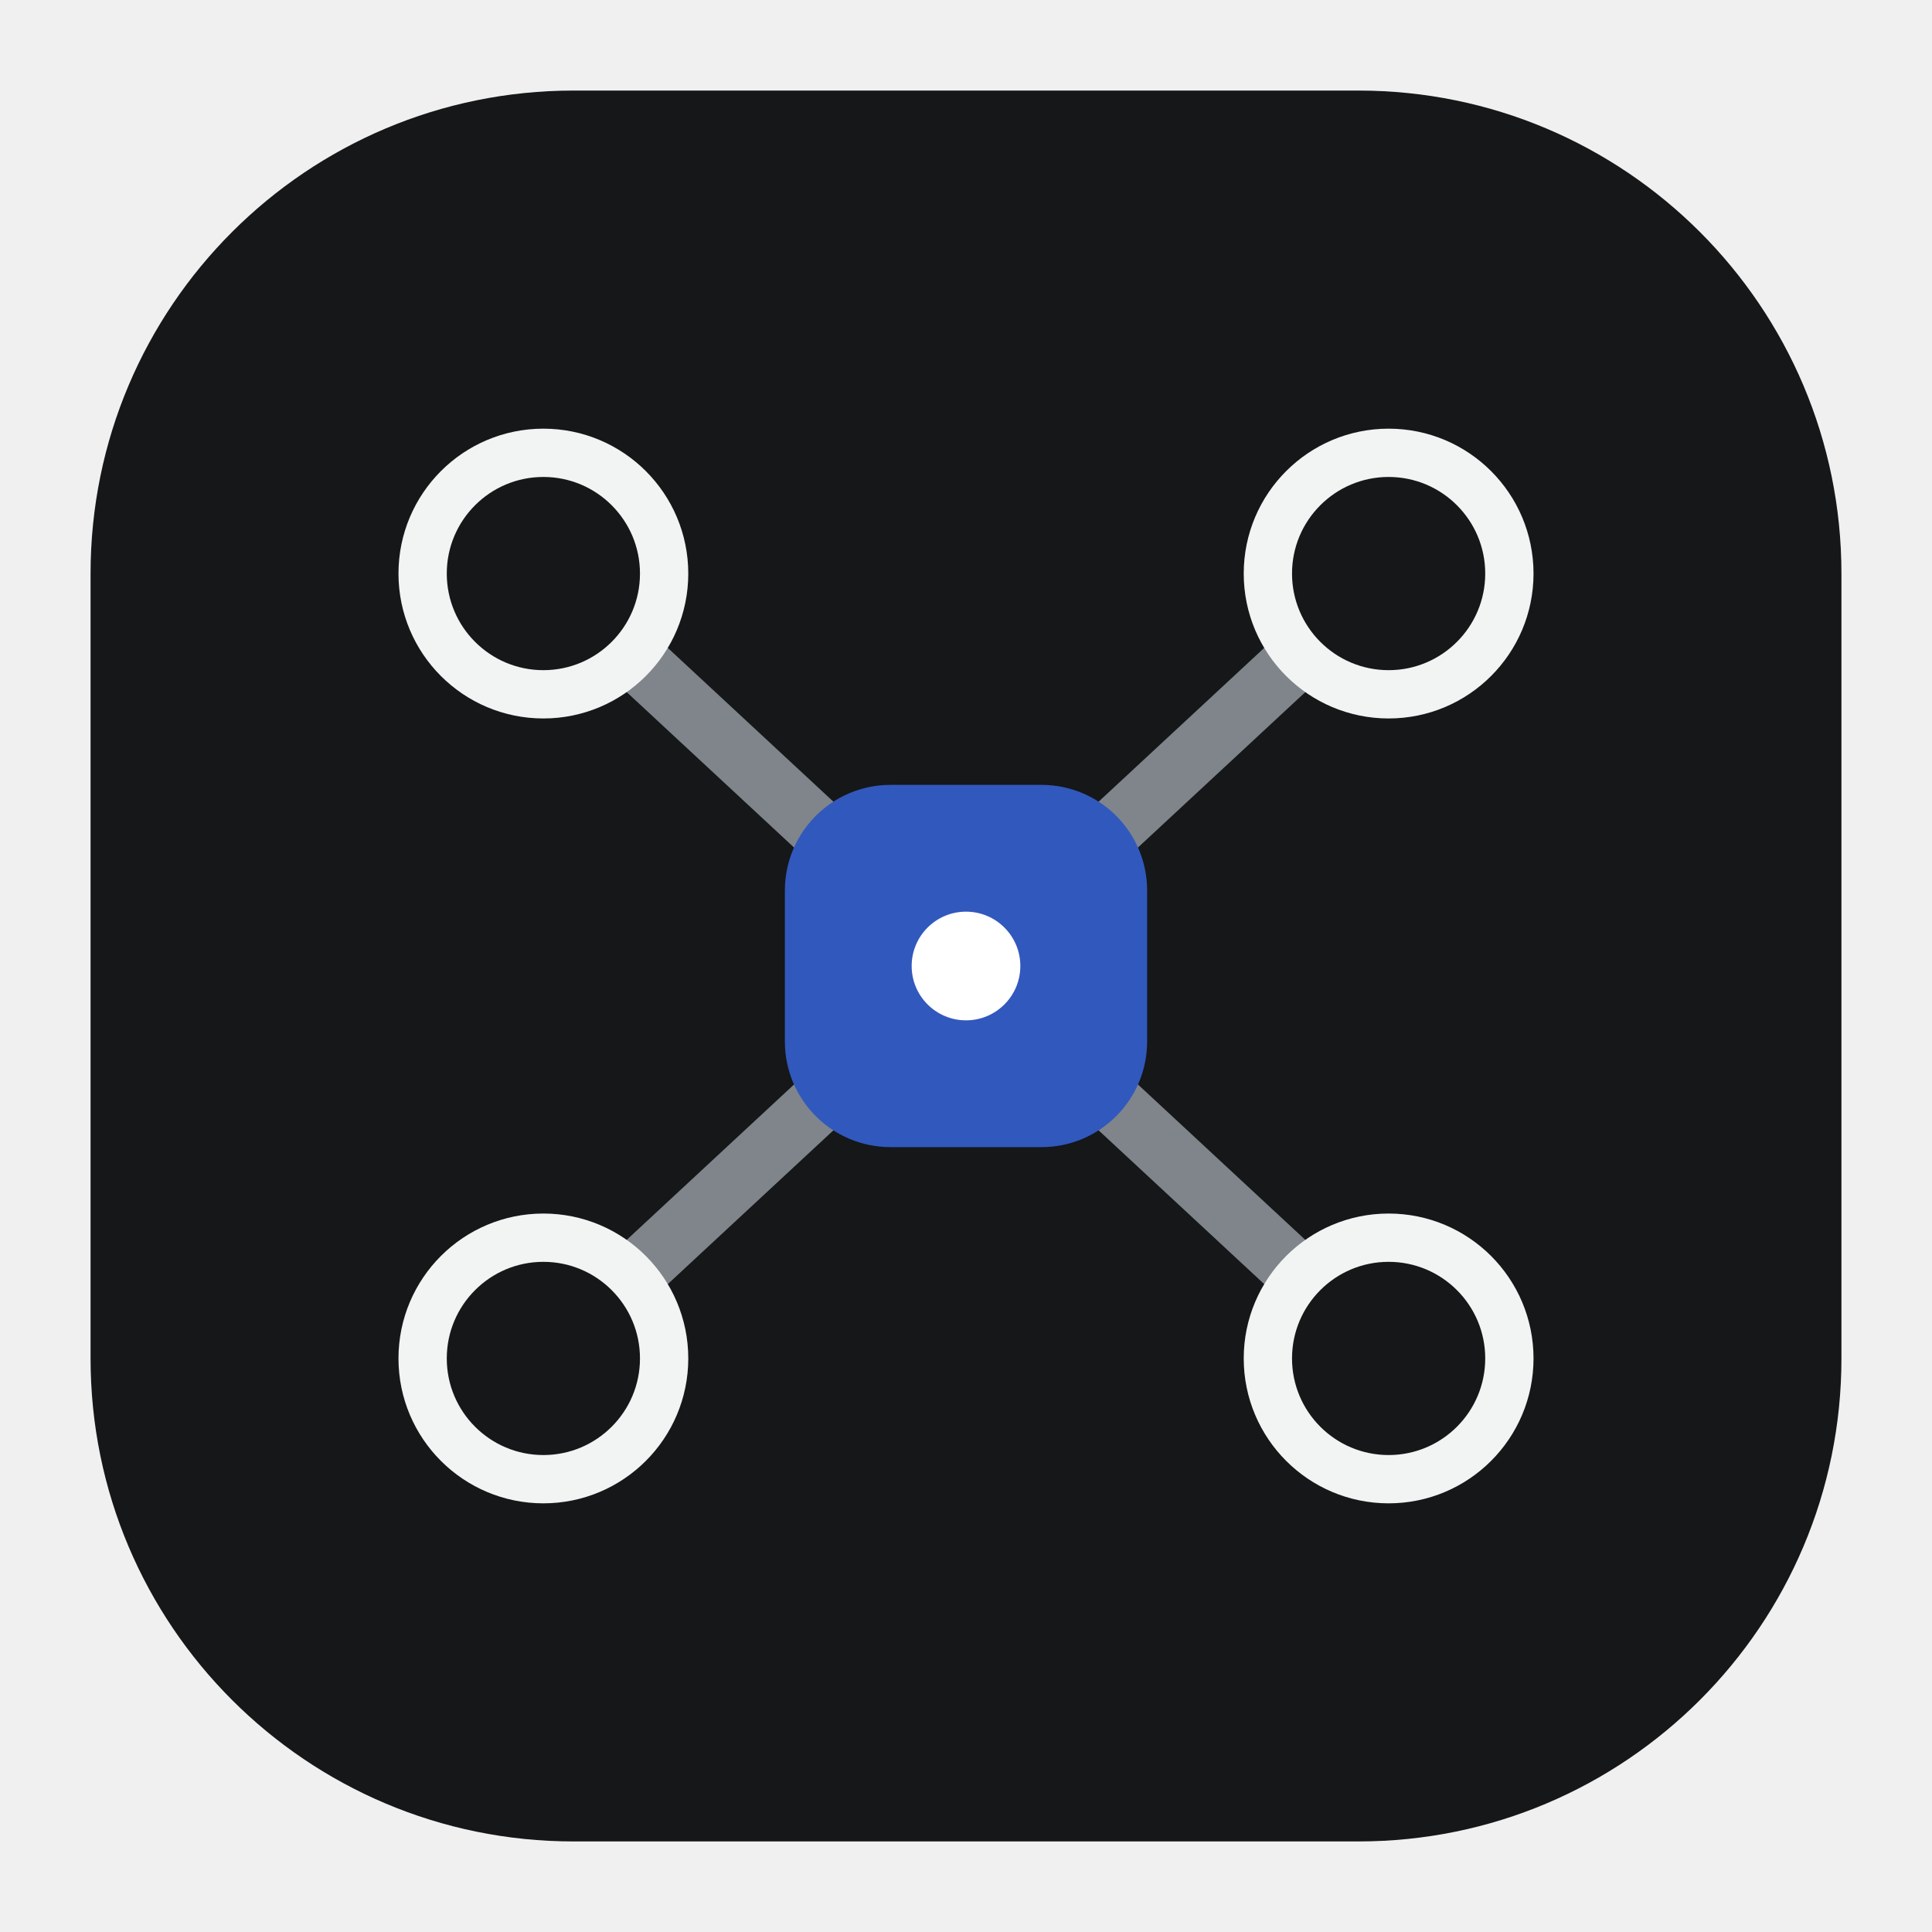
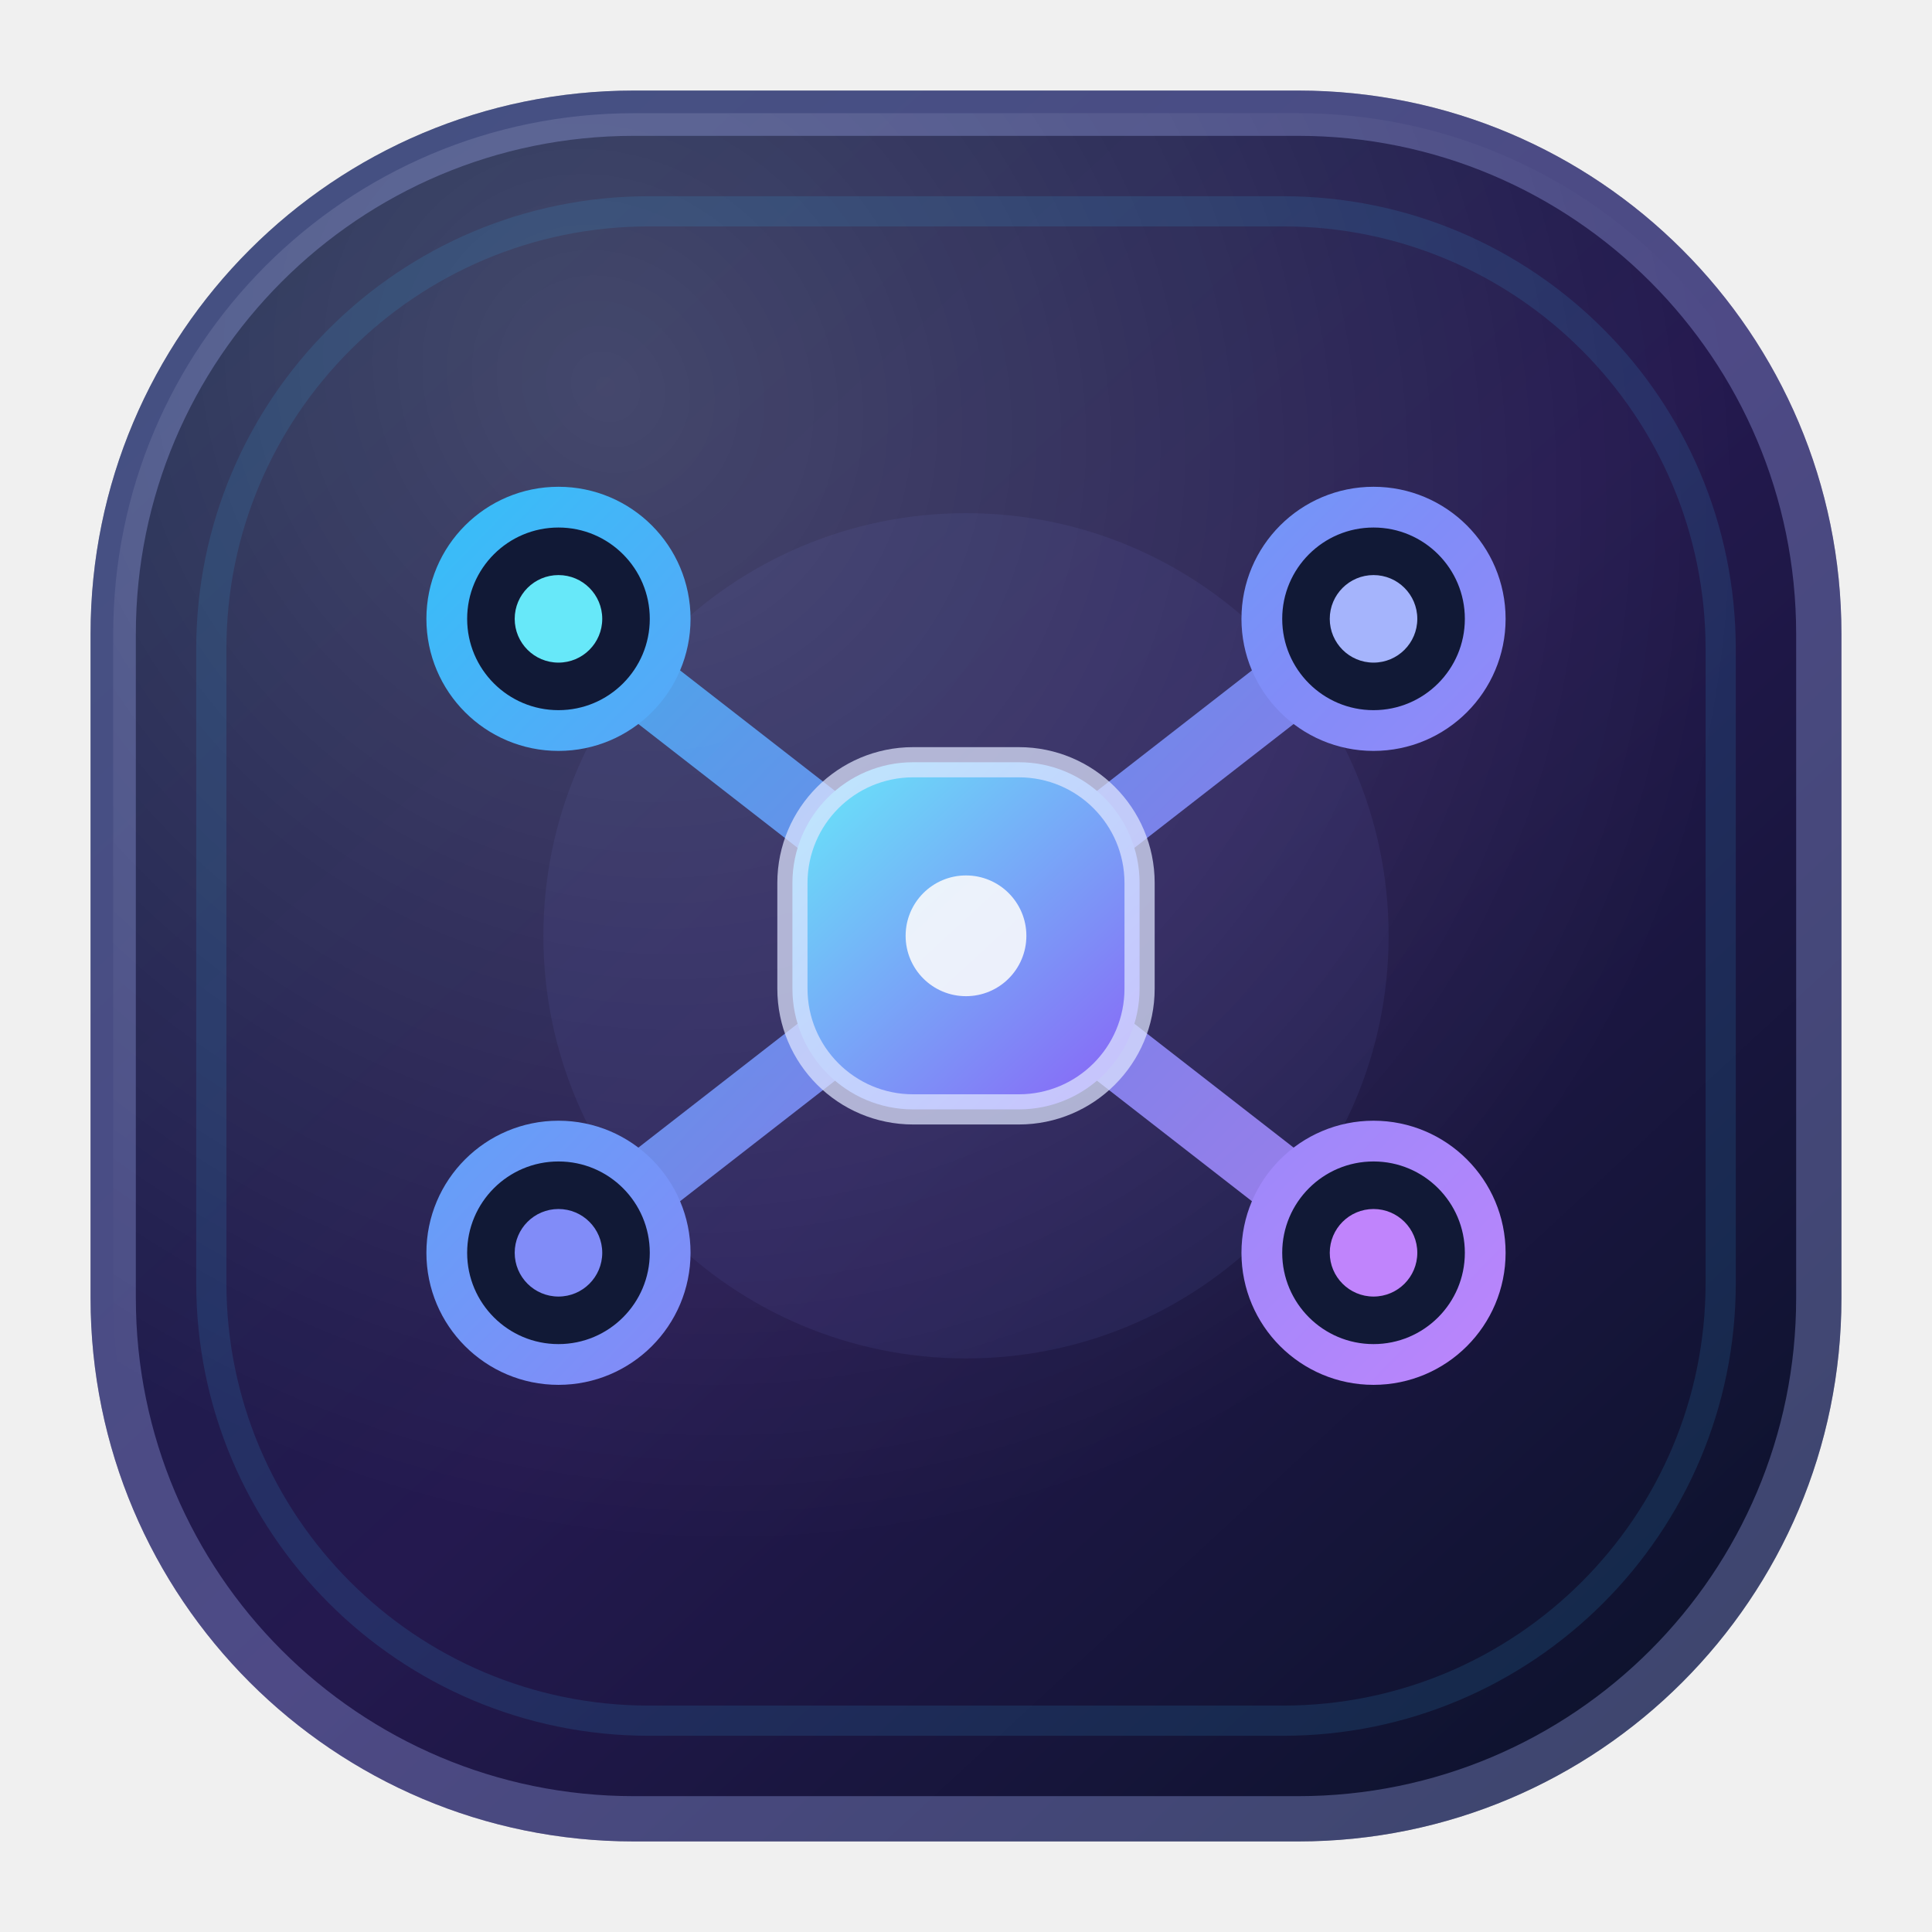
<svg xmlns="http://www.w3.org/2000/svg" viewBox="0 0 64 64" role="img" aria-labelledby="title desc">
-   <rect x="3" y="3" width="58" height="58" rx="16" fill="#151719" />
-   <g fill="none" stroke="#7f858b" stroke-linecap="round" stroke-width="2">
-     <path d="M18 19 32 32 46 19" />
-     <path d="M18 45 32 32 46 45" />
+   <defs>
+     <linearGradient id="icon-bg" x1="8" y1="6" x2="57" y2="59" gradientUnits="userSpaceOnUse">
+       <stop stop-color="#17234a" />
+       <stop offset="0.52" stop-color="#24194f" />
+       <stop offset="1" stop-color="#0b122a" />
+     </linearGradient>
+     <linearGradient id="icon-line" x1="16" y1="16" x2="49" y2="48" gradientUnits="userSpaceOnUse">
+       <stop stop-color="#38bdf8" />
+       <stop offset="0.52" stop-color="#818cf8" />
+       <stop offset="1" stop-color="#c084fc" />
+     </linearGradient>
+     <linearGradient id="icon-core" x1="27" y1="25" x2="38" y2="37" gradientUnits="userSpaceOnUse">
+       <stop stop-color="#67e8f9" />
+       <stop offset="1" stop-color="#8b5cf6" />
+     </linearGradient>
+     <radialGradient id="icon-glass" cx="0" cy="0" r="1" gradientTransform="translate(20 13) rotate(48) scale(40 36)" gradientUnits="userSpaceOnUse">
+       <stop stop-color="#fff" stop-opacity=".18" />
+       <stop offset="1" stop-color="#fff" stop-opacity="0" />
+     </radialGradient>
+   </defs>
+   <rect x="3" y="3" width="58" height="58" rx="18" fill="url(#icon-bg)" />
+   <rect x="3.75" y="3.75" width="56.5" height="56.5" rx="17.25" fill="url(#icon-glass)" stroke="#a5b4fc" stroke-opacity=".32" stroke-width="1.5" />
+   <rect x="7" y="7" width="50" height="50" rx="14.5" fill="none" stroke="#38bdf8" stroke-opacity=".13" />
+   <circle cx="32" cy="31" r="14" fill="#818cf8" fill-opacity=".08" />
+   <g fill="none" stroke="url(#icon-line)" stroke-linecap="round" stroke-width="2.25" stroke-opacity=".9">
+     <path d="M18.5 20.5 32 31 45.5 20.5" />
+     <path d="M18.5 41.5 32 31 45.5 41.5" />
  </g>
-   <g fill="#151719" stroke="#f2f3f3" stroke-width="1.6">
-     <circle cx="18" cy="19" r="4" />
-     <circle cx="46" cy="19" r="4" />
-     <circle cx="18" cy="45" r="4" />
-     <circle cx="46" cy="45" r="4" />
+   <g fill="#111936" stroke="url(#icon-line)" stroke-width="1.35">
+     <circle cx="18.5" cy="20.5" r="3.7" />
+     <circle cx="45.5" cy="20.5" r="3.7" />
+     <circle cx="18.5" cy="41.5" r="3.7" />
+     <circle cx="45.5" cy="41.5" r="3.7" />
  </g>
-   <rect x="26" y="26" width="12" height="12" rx="3.5" fill="#3158bd" />
-   <circle cx="32" cy="32" r="1.8" fill="#fff" />
+   <circle cx="18.5" cy="20.5" r="1.45" fill="#67e8f9" />
+   <circle cx="45.5" cy="20.5" r="1.45" fill="#a5b4fc" />
+   <circle cx="18.5" cy="41.5" r="1.45" fill="#818cf8" />
+   <circle cx="45.5" cy="41.5" r="1.45" fill="#c084fc" />
+   <rect x="26.25" y="25.25" width="11.5" height="11.5" rx="4" fill="url(#icon-core)" stroke="#e0e7ff" stroke-opacity=".72" stroke-width="1" />
+   <circle cx="32" cy="31" r="2" fill="#f8fafc" fill-opacity=".9" />
</svg>
